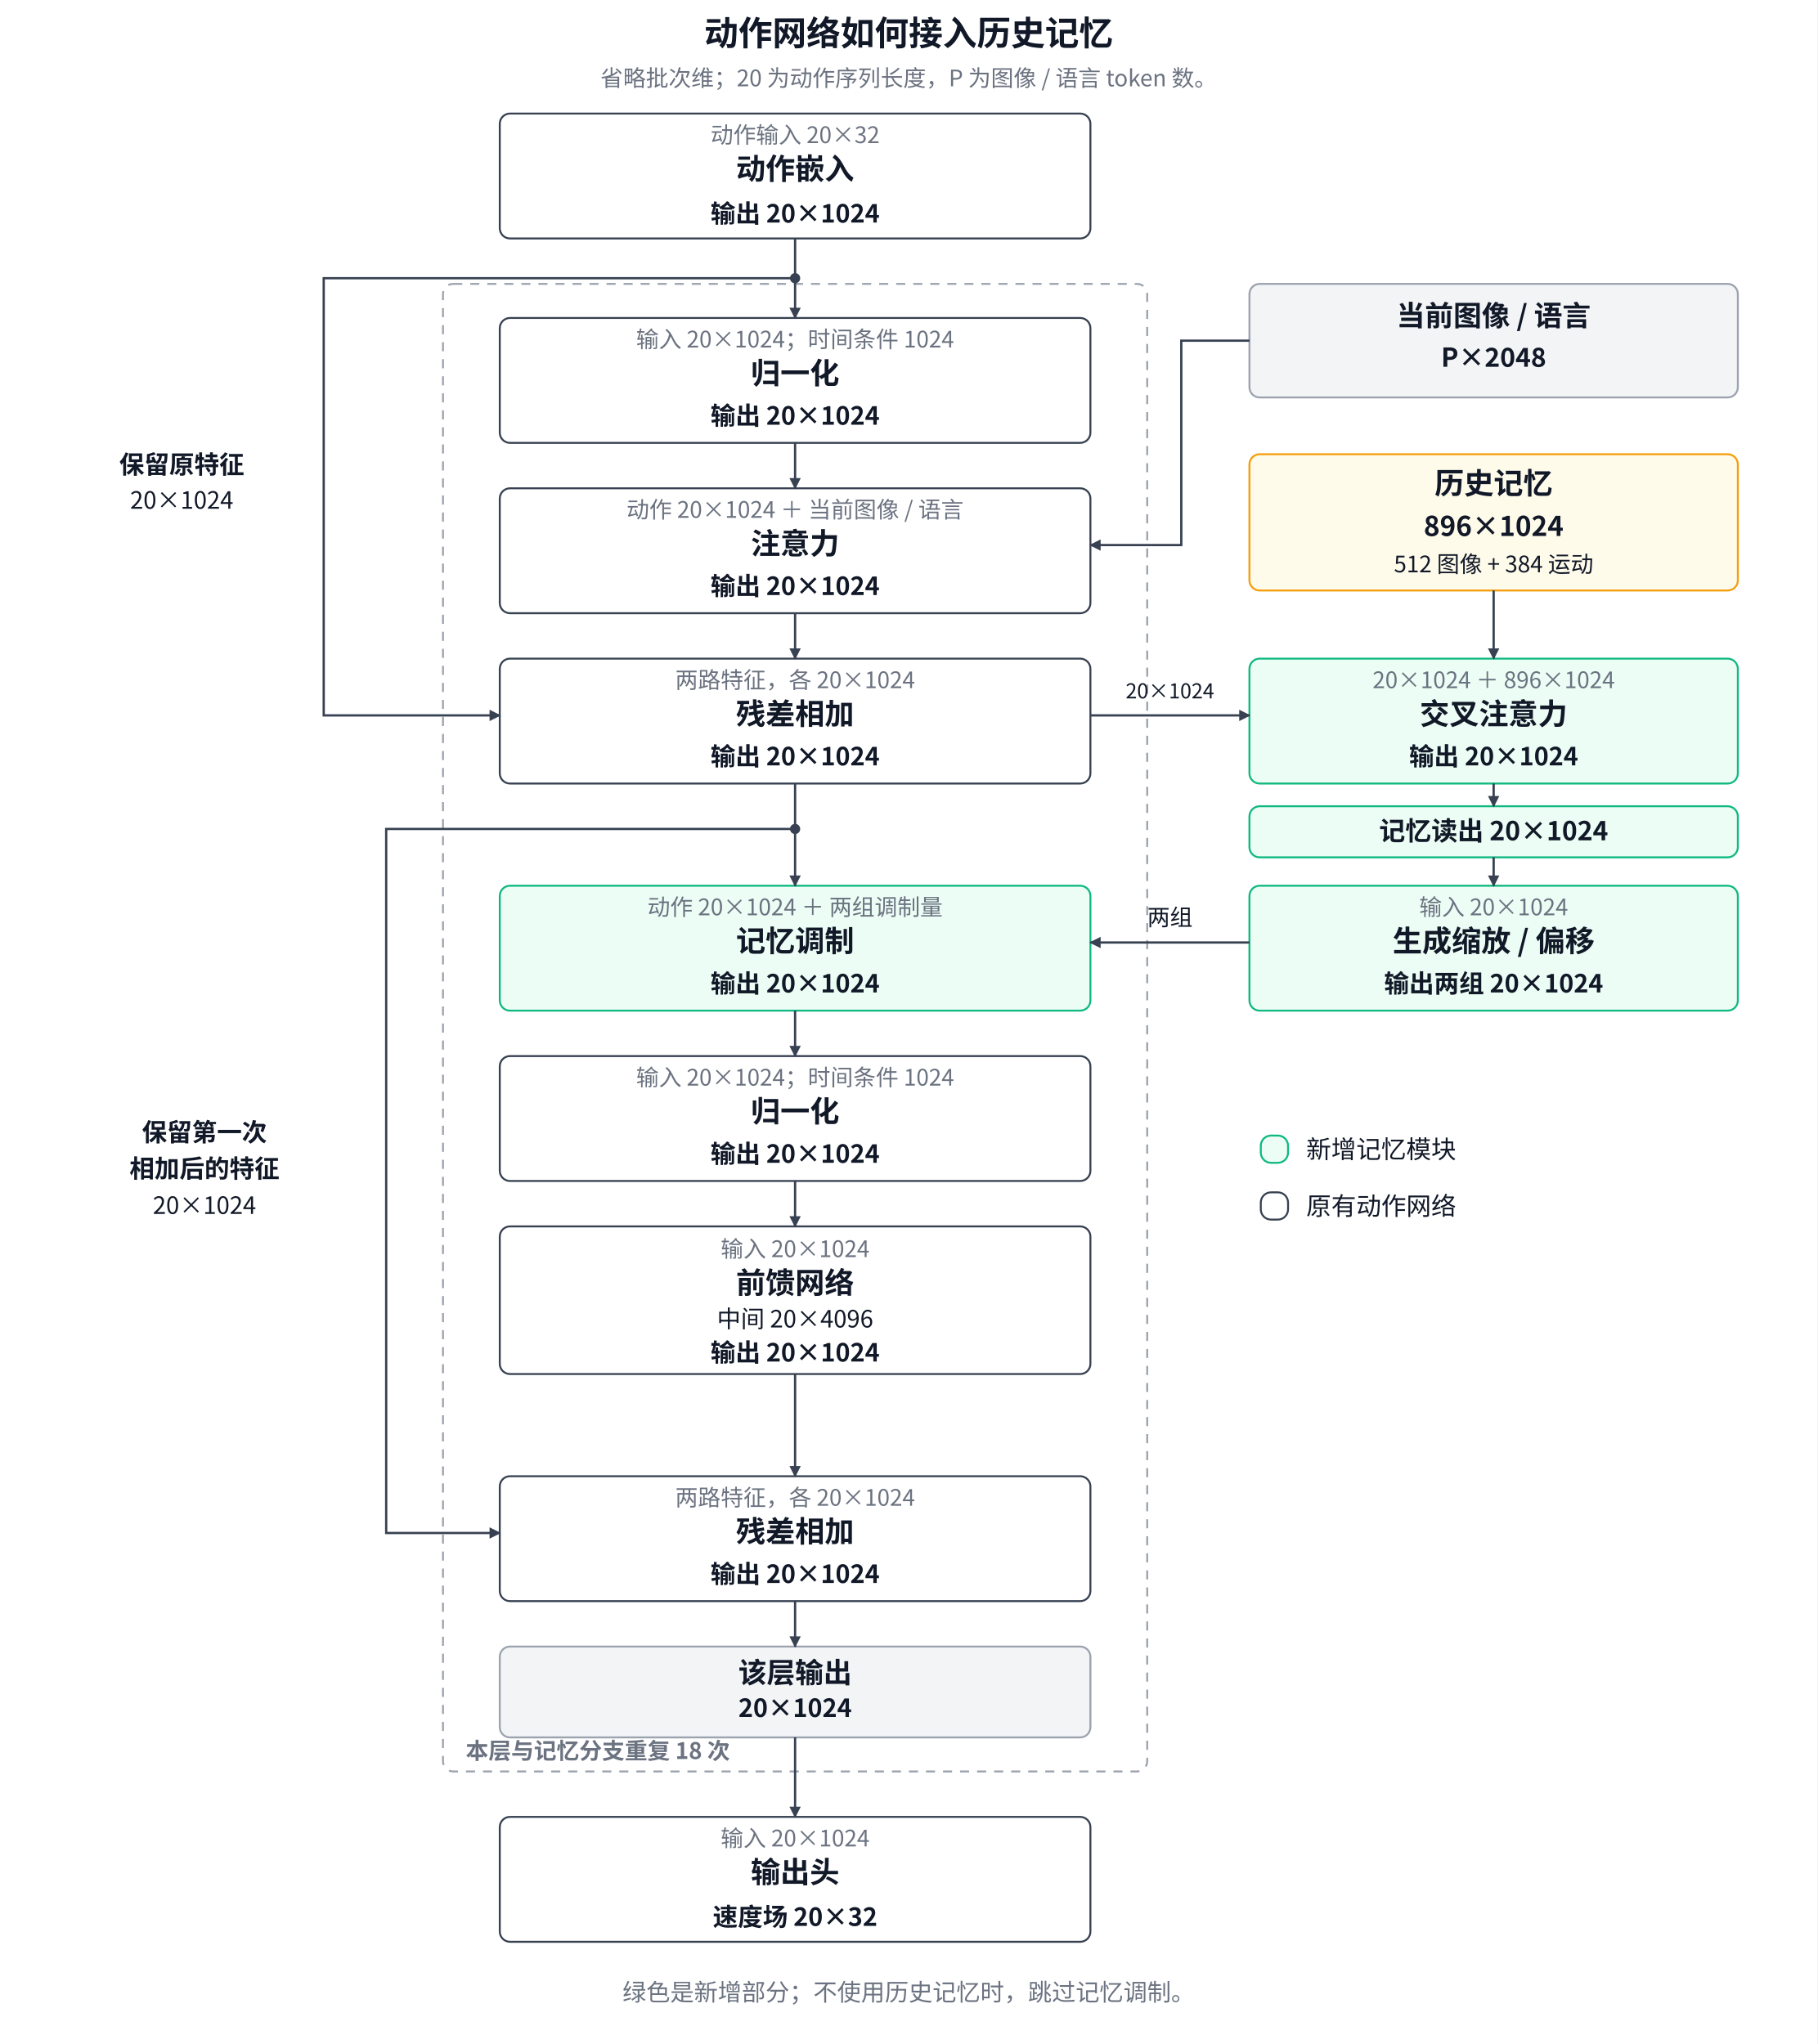
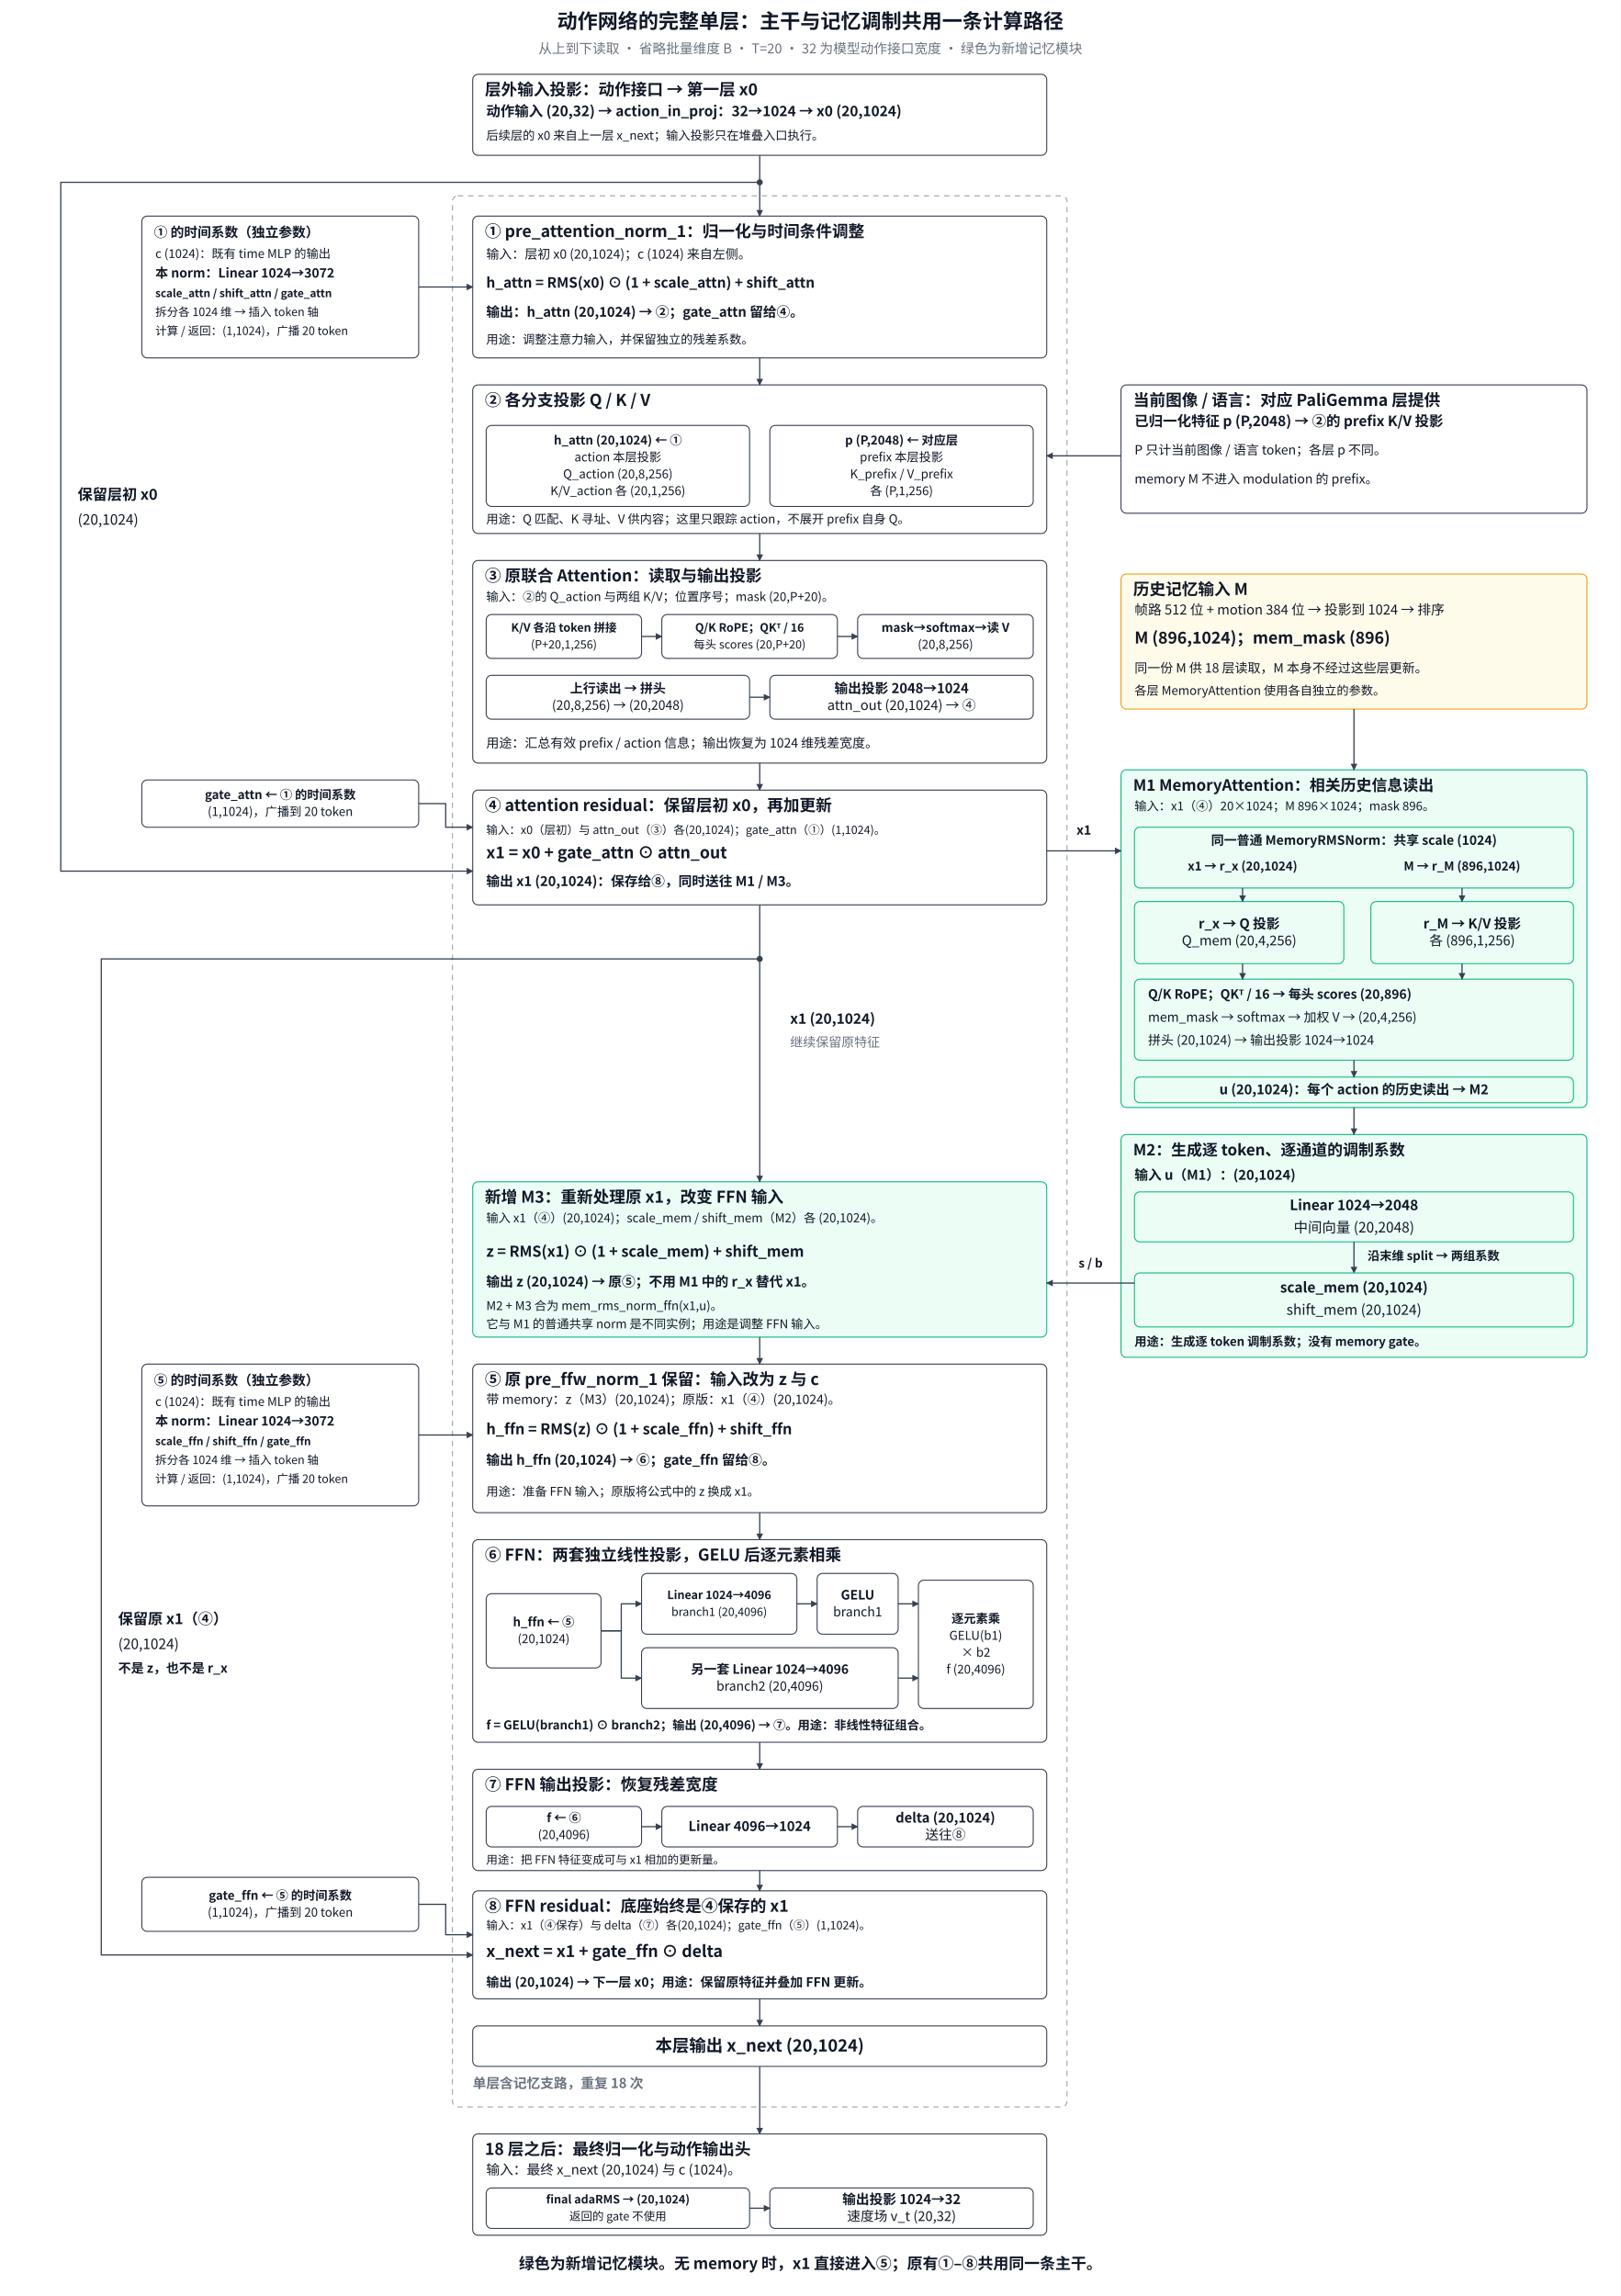
- <svg xmlns="http://www.w3.org/2000/svg" viewBox="0 0 1600 1800" width="1600" height="1800" role="img" aria-labelledby="title desc">
+ <svg xmlns="http://www.w3.org/2000/svg" viewBox="0 0 2400 3400" width="2400" height="3400" role="img" aria-labelledby="title desc">
  <defs>
    <marker id="arrow" markerUnits="userSpaceOnUse" markerWidth="10" markerHeight="10" refX="9" refY="5" orient="auto">
      <path d="M0,0 L10,5 L0,10 Z" fill="#374151" />
    </marker>
  </defs>
  <g font-family="'Noto Sans CJK SC','Source Han Sans SC','PingFang SC','Microsoft YaHei','Droid Sans Fallback',sans-serif">
-     <rect width="1600" height="1800" fill="#ffffff" />
-     <text x="800" y="40" font-size="30" font-weight="700" fill="#111827" text-anchor="middle">动作网络如何接入历史记忆</text>
-     <text x="800" y="76" font-size="20" font-weight="400" fill="#6B7280" text-anchor="middle">省略批次维；20 为动作序列长度，P 为图像 / 语言 token 数。</text>
+     <rect width="2400" height="3400" fill="#fff" />
+     <text x="1200" y="42" font-size="30" font-weight="700" fill="#111827" text-anchor="middle">动作网络的完整单层：主干与记忆调制共用一条计算路径</text>
+     <text x="1200" y="79" font-size="20" font-weight="400" fill="#6B7280" text-anchor="middle">从上到下读取 · 省略批量维度 B · T=20 · 32 为模型动作接口宽度 · 绿色为新增记忆模块</text>
    <g id="action-embedding">
-       <rect x="440" y="100" width="520" height="110" rx="9" fill="#fff" stroke="#374151" stroke-width="1.7" class="card" />
-       <text x="700.0" y="126" font-size="20" font-weight="400" fill="#6B7280" text-anchor="middle">动作输入 20×32</text>
-       <text x="700.0" y="158" font-size="26" font-weight="700" fill="#111827" text-anchor="middle">动作嵌入</text>
-       <text x="700.0" y="196" font-size="22" font-weight="700" fill="#111827" text-anchor="middle">输出 20×1024</text>
-     </g>
-     <g id="repeated-action-layer">
-       <rect x="390" y="250" width="620" height="1310" rx="9" fill="#fff" stroke="#9CA3AF" stroke-width="1.7" class="panel" stroke-dasharray="8,7" />
-       <g id="first-normalization">
-         <rect x="440" y="280" width="520" height="110" rx="9" fill="#fff" stroke="#374151" stroke-width="1.7" class="card" />
-         <text x="700.0" y="306" font-size="20" font-weight="400" fill="#6B7280" text-anchor="middle">输入 20×1024；时间条件 1024</text>
-         <text x="700.0" y="338" font-size="26" font-weight="700" fill="#111827" text-anchor="middle">归一化</text>
-         <text x="700.0" y="374" font-size="22" font-weight="700" fill="#111827" text-anchor="middle">输出 20×1024</text>
-       </g>
-       <g id="original-attention">
-         <rect x="440" y="430" width="520" height="110" rx="9" fill="#fff" stroke="#374151" stroke-width="1.7" class="card" />
-         <text x="700.0" y="456" font-size="20" font-weight="400" fill="#6B7280" text-anchor="middle">动作 20×1024 ＋ 当前图像 / 语言</text>
-         <text x="700.0" y="488" font-size="26" font-weight="700" fill="#111827" text-anchor="middle">注意力</text>
-         <text x="700.0" y="524" font-size="22" font-weight="700" fill="#111827" text-anchor="middle">输出 20×1024</text>
-       </g>
-       <g id="first-residual">
-         <rect x="440" y="580" width="520" height="110" rx="9" fill="#fff" stroke="#374151" stroke-width="1.7" class="card" />
-         <text x="700.0" y="606" font-size="20" font-weight="400" fill="#6B7280" text-anchor="middle">两路特征，各 20×1024</text>
-         <text x="700.0" y="638" font-size="26" font-weight="700" fill="#111827" text-anchor="middle">残差相加</text>
-         <text x="700.0" y="674" font-size="22" font-weight="700" fill="#111827" text-anchor="middle">输出 20×1024</text>
-       </g>
-       <g id="memory-modulation">
-         <rect x="440" y="780" width="520" height="110" rx="9" fill="#ECFDF5" stroke="#10B981" stroke-width="1.7" class="card" />
-         <text x="700.0" y="806" font-size="20" font-weight="400" fill="#6B7280" text-anchor="middle">动作 20×1024 ＋ 两组调制量</text>
-         <text x="700.0" y="838" font-size="26" font-weight="700" fill="#111827" text-anchor="middle">记忆调制</text>
-         <text x="700.0" y="874" font-size="22" font-weight="700" fill="#111827" text-anchor="middle">输出 20×1024</text>
-       </g>
-       <g id="second-normalization">
-         <rect x="440" y="930" width="520" height="110" rx="9" fill="#fff" stroke="#374151" stroke-width="1.7" class="card" />
-         <text x="700.0" y="956" font-size="20" font-weight="400" fill="#6B7280" text-anchor="middle">输入 20×1024；时间条件 1024</text>
-         <text x="700.0" y="988" font-size="26" font-weight="700" fill="#111827" text-anchor="middle">归一化</text>
-         <text x="700.0" y="1024" font-size="22" font-weight="700" fill="#111827" text-anchor="middle">输出 20×1024</text>
-       </g>
-       <g id="feedforward">
-         <rect x="440" y="1080" width="520" height="130" rx="9" fill="#fff" stroke="#374151" stroke-width="1.7" class="card" />
-         <text x="700" y="1107" font-size="20" font-weight="400" fill="#6B7280" text-anchor="middle">输入 20×1024</text>
-         <text x="700" y="1139" font-size="26" font-weight="700" fill="#111827" text-anchor="middle">前馈网络</text>
-         <text x="700" y="1169" font-size="21" font-weight="400" fill="#111827" text-anchor="middle">中间 20×4096</text>
-         <text x="700" y="1199" font-size="22" font-weight="700" fill="#111827" text-anchor="middle">输出 20×1024</text>
-       </g>
-       <g id="second-residual">
-         <rect x="440" y="1300" width="520" height="110" rx="9" fill="#fff" stroke="#374151" stroke-width="1.7" class="card" />
-         <text x="700.0" y="1326" font-size="20" font-weight="400" fill="#6B7280" text-anchor="middle">两路特征，各 20×1024</text>
-         <text x="700.0" y="1358" font-size="26" font-weight="700" fill="#111827" text-anchor="middle">残差相加</text>
-         <text x="700.0" y="1394" font-size="22" font-weight="700" fill="#111827" text-anchor="middle">输出 20×1024</text>
-       </g>
-       <g id="layer-output">
-         <rect x="440" y="1450" width="520" height="80" rx="9" fill="#F3F4F6" stroke="#9CA3AF" stroke-width="1.7" class="card" />
-         <text x="700" y="1482" font-size="25" font-weight="700" fill="#111827" text-anchor="middle">该层输出</text>
-         <text x="700" y="1512" font-size="22" font-weight="700" fill="#111827" text-anchor="middle">20×1024</text>
-       </g>
-       <path d="M700,390 V430" fill="none" stroke="#374151" stroke-width="2" marker-end="url(#arrow)" />
-       <path d="M700,540 V580" fill="none" stroke="#374151" stroke-width="2" marker-end="url(#arrow)" />
-       <path d="M700,690 V780" fill="none" stroke="#374151" stroke-width="2" marker-end="url(#arrow)" />
-       <path d="M700,890 V930" fill="none" stroke="#374151" stroke-width="2" marker-end="url(#arrow)" />
-       <path d="M700,1040 V1080" fill="none" stroke="#374151" stroke-width="2" marker-end="url(#arrow)" />
-       <path d="M700,1210 V1300" fill="none" stroke="#374151" stroke-width="2" marker-end="url(#arrow)" />
-       <path d="M700,1410 V1450" fill="none" stroke="#374151" stroke-width="2" marker-end="url(#arrow)" />
-       <text x="410" y="1549" font-size="20" font-weight="700" fill="#6B7280" text-anchor="start">本层与记忆分支重复 18 次</text>
-     </g>
-     <path d="M700,210 V280" fill="none" stroke="#374151" stroke-width="2" marker-end="url(#arrow)" />
-     <g id="residual-bypasses">
-       <path d="M700,245 H285 V630 H440" fill="none" stroke="#374151" stroke-width="2" marker-end="url(#arrow)" />
-       <text x="160" y="417" font-size="22" font-weight="700" fill="#111827" text-anchor="middle">保留原特征</text>
-       <text x="160" y="448" font-size="21" font-weight="400" fill="#111827" text-anchor="middle">20×1024</text>
-       <path d="M700,730 H340 V1350 H440" fill="none" stroke="#374151" stroke-width="2" marker-end="url(#arrow)" />
-       <text x="180" y="1005" font-size="22" font-weight="700" fill="#111827" text-anchor="middle">保留第一次</text>
-       <text x="180" y="1037" font-size="22" font-weight="700" fill="#111827" text-anchor="middle">相加后的特征</text>
-       <text x="180" y="1069" font-size="21" font-weight="400" fill="#111827" text-anchor="middle">20×1024</text>
-       <circle cx="700" cy="245" r="4.5" fill="#374151" />
-       <circle cx="700" cy="730" r="4.5" fill="#374151" />
-     </g>
-     <g id="current-image-language">
-       <rect x="1100" y="250" width="430" height="100" rx="9" fill="#F3F4F6" stroke="#9CA3AF" stroke-width="1.7" class="card" />
-       <text x="1315" y="287" font-size="25" font-weight="700" fill="#111827" text-anchor="middle">当前图像 / 语言</text>
-       <text x="1315" y="323" font-size="23" font-weight="700" fill="#111827" text-anchor="middle">P×2048</text>
-     </g>
-     <path d="M1100,300 H1040 V480 H960" fill="none" stroke="#374151" stroke-width="2" marker-end="url(#arrow)" />
-     <g id="history-memory">
-       <rect x="1100" y="400" width="430" height="120" rx="9" fill="#FFFBEB" stroke="#F59E0B" stroke-width="1.7" class="card" />
-       <text x="1315" y="435" font-size="26" font-weight="700" fill="#111827" text-anchor="middle">历史记忆</text>
-       <text x="1315" y="472" font-size="24" font-weight="700" fill="#111827" text-anchor="middle">896×1024</text>
-       <text x="1315" y="504" font-size="20" font-weight="400" fill="#111827" text-anchor="middle">512 图像 + 384 运动</text>
-     </g>
-     <g id="memory-cross-attention">
-       <rect x="1100" y="580" width="430" height="110" rx="9" fill="#ECFDF5" stroke="#10B981" stroke-width="1.7" class="card" />
-       <text x="1315.0" y="606" font-size="20" font-weight="400" fill="#6B7280" text-anchor="middle">20×1024 ＋ 896×1024</text>
-       <text x="1315.0" y="638" font-size="26" font-weight="700" fill="#111827" text-anchor="middle">交叉注意力</text>
-       <text x="1315.0" y="674" font-size="22" font-weight="700" fill="#111827" text-anchor="middle">输出 20×1024</text>
-     </g>
-     <path d="M1315,520 V580" fill="none" stroke="#374151" stroke-width="2" marker-end="url(#arrow)" />
-     <path d="M960,630 H1100" fill="none" stroke="#374151" stroke-width="2" marker-end="url(#arrow)" />
-     <text x="1030" y="615" font-size="18" font-weight="400" fill="#111827" text-anchor="middle">20×1024</text>
-     <g id="memory-readout">
-       <rect x="1100" y="710" width="430" height="45" rx="9" fill="#ECFDF5" stroke="#10B981" stroke-width="1.7" class="card" />
-       <text x="1315" y="740" font-size="23" font-weight="700" fill="#111827" text-anchor="middle">记忆读出 20×1024</text>
-     </g>
-     <path d="M1315,690 V710" fill="none" stroke="#374151" stroke-width="2" marker-end="url(#arrow)" />
-     <g id="memory-scale-shift">
-       <rect x="1100" y="780" width="430" height="110" rx="9" fill="#ECFDF5" stroke="#10B981" stroke-width="1.7" class="card" />
-       <text x="1315.0" y="806" font-size="20" font-weight="400" fill="#6B7280" text-anchor="middle">输入 20×1024</text>
-       <text x="1315.0" y="838" font-size="26" font-weight="700" fill="#111827" text-anchor="middle">生成缩放 / 偏移</text>
-       <text x="1315.0" y="874" font-size="22" font-weight="700" fill="#111827" text-anchor="middle">输出两组 20×1024</text>
-     </g>
-     <path d="M1315,755 V780" fill="none" stroke="#374151" stroke-width="2" marker-end="url(#arrow)" />
-     <path d="M1100,830 H960" fill="none" stroke="#374151" stroke-width="2" marker-end="url(#arrow)" />
-     <text x="1030" y="815" font-size="20" font-weight="400" fill="#111827" text-anchor="middle">两组</text>
-     <g id="legend">
-       <rect x="1110" y="1000" width="24" height="24" rx="9" fill="#ECFDF5" stroke="#10B981" stroke-width="1.7" class="swatch" />
-       <text x="1150" y="1020" font-size="22" font-weight="400" fill="#111827" text-anchor="start">新增记忆模块</text>
-       <rect x="1110" y="1050" width="24" height="24" rx="9" fill="#fff" stroke="#374151" stroke-width="1.7" class="swatch" />
-       <text x="1150" y="1070" font-size="22" font-weight="400" fill="#111827" text-anchor="start">原有动作网络</text>
-     </g>
-     <path d="M700,1530 V1600" fill="none" stroke="#374151" stroke-width="2" marker-end="url(#arrow)" />
-     <g id="output-head">
-       <rect x="440" y="1600" width="520" height="110" rx="9" fill="#fff" stroke="#374151" stroke-width="1.7" class="card" />
-       <text x="700.0" y="1626" font-size="20" font-weight="400" fill="#6B7280" text-anchor="middle">输入 20×1024</text>
-       <text x="700.0" y="1658" font-size="26" font-weight="700" fill="#111827" text-anchor="middle">输出头</text>
-       <text x="700.0" y="1696" font-size="22" font-weight="700" fill="#111827" text-anchor="middle">速度场 20×32</text>
-     </g>
-     <text x="800" y="1762" font-size="21" font-weight="400" fill="#6B7280" text-anchor="middle">绿色是新增部分；不使用历史记忆时，跳过记忆调制。</text>
+       <rect x="700" y="110" width="850" height="120" rx="8" fill="#fff" stroke="#374151" stroke-width="1.5" class="card" />
+       <text x="718" y="141" font-size="24" font-weight="700" fill="#111827" text-anchor="start">层外输入投影：动作接口 → 第一层 x0</text>
+       <text x="720" y="172" font-size="21" font-weight="700" fill="#111827" text-anchor="start">动作输入 (20,32) → action_in_proj：32→1024 → x0 (20,1024)</text>
+       <text x="720" y="207" font-size="18" font-weight="400" fill="#111827" text-anchor="start">后续层的 x0 来自上一层 x_next；输入投影只在堆叠入口执行。</text>
+     </g>
+     <g id="main-layer-outline">
+       <rect x="670" y="290" width="910" height="2830" rx="8" fill="#fff" stroke="#9CA3AF" stroke-width="1.5" class="panel" stroke-dasharray="8,7" />
+       <text x="700" y="3092" font-size="20" font-weight="700" fill="#6B7280" text-anchor="start">单层含记忆支路，重复 18 次</text>
+     </g>
+     <g id="time-coefficients-attn">
+       <rect x="210" y="320" width="410" height="210" rx="8" fill="#fff" stroke="#374151" stroke-width="1.5" class="card" />
+       <text x="228" y="351" font-size="20" font-weight="700" fill="#111827" text-anchor="start">① 的时间系数（独立参数）</text>
+       <text x="230" y="382" font-size="18" font-weight="400" fill="#111827" text-anchor="start">c (1024)：既有 time MLP 的输出</text>
+       <text x="230" y="411" font-size="19" font-weight="700" fill="#111827" text-anchor="start">本 norm：Linear 1024→3072</text>
+       <text x="230" y="440" font-size="16" font-weight="700" fill="#111827" text-anchor="start">scale_attn / shift_attn / gate_attn</text>
+       <text x="230" y="468" font-size="17" font-weight="400" fill="#111827" text-anchor="start">拆分各 1024 维 → 插入 token 轴</text>
+       <text x="230" y="496" font-size="17" font-weight="400" fill="#111827" text-anchor="start">计算 / 返回：(1,1024)，广播 20 token</text>
+     </g>
+     <g id="original-step-1">
+       <rect x="700" y="320" width="850" height="210" rx="8" fill="#fff" stroke="#374151" stroke-width="1.5" class="card" />
+       <text x="718" y="351" font-size="24" font-weight="700" fill="#111827" text-anchor="start">① pre_attention_norm_1：归一化与时间条件调整</text>
+       <text x="720" y="383" font-size="19" font-weight="400" fill="#111827" text-anchor="start">输入：层初 x0 (20,1024)；c (1024) 来自左侧。</text>
+       <text x="720" y="426" font-size="21" font-weight="700" fill="#111827" text-anchor="start">h_attn = RMS(x0) ⊙ (1 + scale_attn) + shift_attn</text>
+       <text x="720" y="469" font-size="20" font-weight="700" fill="#111827" text-anchor="start">输出：h_attn (20,1024) → ②；gate_attn 留给④。</text>
+       <text x="720" y="509" font-size="18" font-weight="400" fill="#111827" text-anchor="start">用途：调整注意力输入，并保留独立的残差系数。</text>
+     </g>
+     <path d="M620,425 H700" fill="none" stroke="#374151" stroke-width="1.8" marker-end="url(#arrow)" />
+     <path d="M1125,230 V320" fill="none" stroke="#374151" stroke-width="1.8" marker-end="url(#arrow)" />
+     <g id="original-step-2">
+       <rect x="700" y="570" width="850" height="220" rx="8" fill="#fff" stroke="#374151" stroke-width="1.5" class="card" />
+       <text x="718" y="601" font-size="24" font-weight="700" fill="#111827" text-anchor="start">② 各分支投影 Q / K / V</text>
+       <g id="action-qkv-projection">
+         <rect x="720" y="630" width="390" height="120" rx="8" fill="#fff" stroke="#374151" stroke-width="1.5" class="card" />
+         <text x="915.0" y="658.26" font-size="18" font-weight="700" fill="#111827" text-anchor="middle">h_attn (20,1024) ← ①</text>
+         <text x="915.0" y="683.26" font-size="18" font-weight="400" fill="#111827" text-anchor="middle">action 本层投影</text>
+         <text x="915.0" y="708.26" font-size="18" font-weight="400" fill="#111827" text-anchor="middle">Q_action (20,8,256)</text>
+         <text x="915.0" y="733.26" font-size="18" font-weight="400" fill="#111827" text-anchor="middle">K/V_action 各 (20,1,256)</text>
+       </g>
+       <g id="prefix-kv-projection">
+         <rect x="1140" y="630" width="390" height="120" rx="8" fill="#fff" stroke="#374151" stroke-width="1.5" class="card" />
+         <text x="1335.0" y="658.26" font-size="18" font-weight="700" fill="#111827" text-anchor="middle">p (P,2048) ← 对应层</text>
+         <text x="1335.0" y="683.26" font-size="18" font-weight="400" fill="#111827" text-anchor="middle">prefix 本层投影</text>
+         <text x="1335.0" y="708.26" font-size="18" font-weight="400" fill="#111827" text-anchor="middle">K_prefix / V_prefix</text>
+         <text x="1335.0" y="733.26" font-size="18" font-weight="400" fill="#111827" text-anchor="middle">各 (P,1,256)</text>
+       </g>
+       <text x="720" y="775" font-size="18" font-weight="400" fill="#111827" text-anchor="start">用途：Q 匹配、K 寻址、V 供内容；这里只跟踪 action，不展开 prefix 自身 Q。</text>
+     </g>
+     <g id="prefix-input">
+       <rect x="1660" y="570" width="690" height="190" rx="8" fill="#fff" stroke="#374151" stroke-width="1.5" class="card" />
+       <text x="1678" y="601" font-size="24" font-weight="700" fill="#111827" text-anchor="start">当前图像 / 语言：对应 PaliGemma 层提供</text>
+       <text x="1680" y="631" font-size="21" font-weight="700" fill="#111827" text-anchor="start">已归一化特征 p (P,2048) → ②的 prefix K/V 投影</text>
+       <text x="1680" y="673" font-size="19" font-weight="400" fill="#111827" text-anchor="start">P 只计当前图像 / 语言 token；各层 p 不同。</text>
+       <text x="1680" y="716" font-size="19" font-weight="400" fill="#111827" text-anchor="start">memory M 不进入 modulation 的 prefix。</text>
+     </g>
+     <path d="M1660,675 H1550" fill="none" stroke="#374151" stroke-width="1.8" marker-end="url(#arrow)" />
+     <path d="M1125,530 V570" fill="none" stroke="#374151" stroke-width="1.8" marker-end="url(#arrow)" />
+     <g id="original-step-3">
+       <rect x="700" y="830" width="850" height="300" rx="8" fill="#fff" stroke="#374151" stroke-width="1.5" class="card" />
+       <text x="718" y="861" font-size="24" font-weight="700" fill="#111827" text-anchor="start">③ 原联合 Attention：读取与输出投影</text>
+       <text x="720" y="890" font-size="18" font-weight="400" fill="#111827" text-anchor="start">输入：②的 Q_action 与两组 K/V；位置序号；mask (20,P+20)。</text>
+       <g id="attention-concat-kv">
+         <rect x="720" y="910" width="230" height="65" rx="8" fill="#fff" stroke="#374151" stroke-width="1.5" class="card" />
+         <text x="835.0" y="935.44" font-size="17" font-weight="700" fill="#111827" text-anchor="middle">K/V 各沿 token 拼接</text>
+         <text x="835.0" y="960.44" font-size="17" font-weight="400" fill="#111827" text-anchor="middle">(P+20,1,256)</text>
+       </g>
+       <g id="attention-scores">
+         <rect x="980" y="910" width="260" height="65" rx="8" fill="#fff" stroke="#374151" stroke-width="1.5" class="card" />
+         <text x="1110.0" y="935.44" font-size="17" font-weight="700" fill="#111827" text-anchor="middle">Q/K RoPE；QKᵀ / 16</text>
+         <text x="1110.0" y="960.44" font-size="17" font-weight="400" fill="#111827" text-anchor="middle">每头 scores (20,P+20)</text>
+       </g>
+       <g id="attention-read-values">
+         <rect x="1270" y="910" width="260" height="65" rx="8" fill="#fff" stroke="#374151" stroke-width="1.5" class="card" />
+         <text x="1400.0" y="935.76" font-size="18" font-weight="700" fill="#111827" text-anchor="middle">mask→softmax→读 V</text>
+         <text x="1400.0" y="960.76" font-size="18" font-weight="400" fill="#111827" text-anchor="middle">(20,8,256)</text>
+       </g>
+       <path d="M950,942.5 H980" fill="none" stroke="#374151" stroke-width="1.8" marker-end="url(#arrow)" />
+       <path d="M1240,942.5 H1270" fill="none" stroke="#374151" stroke-width="1.8" marker-end="url(#arrow)" />
+       <g id="attention-merge-heads">
+         <rect x="720" y="1000" width="390" height="65" rx="8" fill="#fff" stroke="#374151" stroke-width="1.5" class="card" />
+         <text x="915.0" y="1026.08" font-size="19" font-weight="700" fill="#111827" text-anchor="middle">上行读出 → 拼头</text>
+         <text x="915.0" y="1051.08" font-size="19" font-weight="400" fill="#111827" text-anchor="middle">(20,8,256) → (20,2048)</text>
+       </g>
+       <g id="attention-output-projection">
+         <rect x="1140" y="1000" width="390" height="65" rx="8" fill="#fff" stroke="#374151" stroke-width="1.5" class="card" />
+         <text x="1335.0" y="1026.4" font-size="20" font-weight="700" fill="#111827" text-anchor="middle">输出投影 2048→1024</text>
+         <text x="1335.0" y="1051.4" font-size="20" font-weight="400" fill="#111827" text-anchor="middle">attn_out (20,1024) → ④</text>
+       </g>
+       <path d="M1110,1032.5 H1140" fill="none" stroke="#374151" stroke-width="1.8" marker-end="url(#arrow)" />
+       <text x="720" y="1107" font-size="19" font-weight="400" fill="#111827" text-anchor="start">用途：汇总有效 prefix / action 信息；输出恢复为 1024 维残差宽度。</text>
+     </g>
+     <path d="M1125,790 V830" fill="none" stroke="#374151" stroke-width="1.8" marker-end="url(#arrow)" />
+     <g id="gate-attn-source">
+       <rect x="210" y="1155" width="410" height="70" rx="8" fill="#fff" stroke="#374151" stroke-width="1.5" class="card" />
+       <text x="415.0" y="1183.26" font-size="18" font-weight="700" fill="#111827" text-anchor="middle">gate_attn ← ① 的时间系数</text>
+       <text x="415.0" y="1208.26" font-size="18" font-weight="400" fill="#111827" text-anchor="middle">(1,1024)，广播到 20 token</text>
+     </g>
+     <g id="original-step-4">
+       <rect x="700" y="1170" width="850" height="170" rx="8" fill="#fff" stroke="#374151" stroke-width="1.5" class="card" />
+       <text x="718" y="1201" font-size="24" font-weight="700" fill="#111827" text-anchor="start">④ attention residual：保留层初 x0，再加更新</text>
+       <text x="720" y="1235" font-size="17" font-weight="400" fill="#111827" text-anchor="start">输入：x0（层初）与 attn_out（③）各(20,1024)；gate_attn（①）(1,1024)。</text>
+       <text x="720" y="1271" font-size="24" font-weight="700" fill="#111827" text-anchor="start">x1 = x0 + gate_attn ⊙ attn_out</text>
+       <text x="720" y="1312" font-size="20" font-weight="700" fill="#111827" text-anchor="start">输出 x1 (20,1024)：保存给⑧，同时送往 M1 / M3。</text>
+     </g>
+     <path d="M620,1190 H660 V1225 H700" fill="none" stroke="#374151" stroke-width="1.8" marker-end="url(#arrow)" />
+     <path d="M1125,1130 V1170" fill="none" stroke="#374151" stroke-width="1.8" marker-end="url(#arrow)" />
+     <g id="projected-memory-input">
+       <rect x="1660" y="850" width="690" height="200" rx="8" fill="#FFFBEB" stroke="#F59E0B" stroke-width="1.5" class="card" />
+       <text x="1678" y="881" font-size="24" font-weight="700" fill="#111827" text-anchor="start">历史记忆输入 M</text>
+       <text x="1680" y="910" font-size="20" font-weight="400" fill="#111827" text-anchor="start">帧路 512 位 + motion 384 位 → 投影到 1024 → 排序</text>
+       <text x="1680" y="953" font-size="24" font-weight="700" fill="#111827" text-anchor="start">M (896,1024)；mem_mask (896)</text>
+       <text x="1680" y="996" font-size="19" font-weight="400" fill="#111827" text-anchor="start">同一份 M 供 18 层读取，M 本身不经过这些层更新。</text>
+       <text x="1680" y="1029" font-size="18" font-weight="400" fill="#111827" text-anchor="start">各层 MemoryAttention 使用各自独立的参数。</text>
+     </g>
+     <g id="memory-step-m1">
+       <rect x="1660" y="1140" width="690" height="500" rx="8" fill="#ECFDF5" stroke="#10B981" stroke-width="1.5" class="card" />
+       <text x="1678" y="1171" font-size="23" font-weight="700" fill="#111827" text-anchor="start">M1 MemoryAttention：相关历史信息读出</text>
+       <text x="1680" y="1200" font-size="18" font-weight="400" fill="#111827" text-anchor="start">输入：x1（④）20×1024；M 896×1024；mask 896。</text>
+       <g id="memory-shared-normalization">
+         <rect x="1680" y="1225" width="650" height="90" rx="8" fill="#ECFDF5" stroke="#10B981" stroke-width="1.5" class="card" />
+         <text x="2005" y="1251" font-size="19" font-weight="700" fill="#111827" text-anchor="middle">同一普通 MemoryRMSNorm：共享 scale (1024)</text>
+         <text x="1840" y="1289" font-size="18" font-weight="700" fill="#111827" text-anchor="middle">x1 → r_x (20,1024)</text>
+         <text x="2165" y="1289" font-size="18" font-weight="700" fill="#111827" text-anchor="middle">M → r_M (896,1024)</text>
+       </g>
+       <g id="memory-query-projection">
+         <rect x="1680" y="1335" width="310" height="92" rx="8" fill="#ECFDF5" stroke="#10B981" stroke-width="1.5" class="card" />
+         <text x="1835.0" y="1374.9" font-size="20" font-weight="700" fill="#111827" text-anchor="middle">r_x → Q 投影</text>
+         <text x="1835.0" y="1399.9" font-size="20" font-weight="400" fill="#111827" text-anchor="middle">Q_mem (20,4,256)</text>
+       </g>
+       <g id="memory-kv-projection">
+         <rect x="2030" y="1335" width="300" height="92" rx="8" fill="#ECFDF5" stroke="#10B981" stroke-width="1.5" class="card" />
+         <text x="2180.0" y="1374.9" font-size="20" font-weight="700" fill="#111827" text-anchor="middle">r_M → K/V 投影</text>
+         <text x="2180.0" y="1399.9" font-size="20" font-weight="400" fill="#111827" text-anchor="middle">各 (896,1,256)</text>
+       </g>
+       <path d="M1840,1315 V1335" fill="none" stroke="#374151" stroke-width="1.8" marker-end="url(#arrow)" />
+       <path d="M2165,1315 V1335" fill="none" stroke="#374151" stroke-width="1.8" marker-end="url(#arrow)" />
+       <g id="memory-attention-read">
+         <rect x="1680" y="1450" width="650" height="120" rx="8" fill="#ECFDF5" stroke="#10B981" stroke-width="1.5" class="card" />
+         <text x="1700" y="1479" font-size="19" font-weight="700" fill="#111827" text-anchor="start">Q/K RoPE；QKᵀ / 16 → 每头 scores (20,896)</text>
+         <text x="1700" y="1513" font-size="19" font-weight="400" fill="#111827" text-anchor="start">mem_mask → softmax → 加权 V → (20,4,256)</text>
+         <text x="1700" y="1547" font-size="19" font-weight="400" fill="#111827" text-anchor="start">拼头 (20,1024) → 输出投影 1024→1024</text>
+       </g>
+       <path d="M1840,1427 V1450" fill="none" stroke="#374151" stroke-width="1.8" marker-end="url(#arrow)" />
+       <path d="M2165,1427 V1450" fill="none" stroke="#374151" stroke-width="1.8" marker-end="url(#arrow)" />
+       <g id="memory-readout-u">
+         <rect x="1680" y="1595" width="650" height="38" rx="8" fill="#ECFDF5" stroke="#10B981" stroke-width="1.5" class="card" />
+         <text x="2005.0" y="1620.4" font-size="20" font-weight="700" fill="#111827" text-anchor="middle">u (20,1024)：每个 action 的历史读出 → M2</text>
+       </g>
+       <path d="M2005,1570 V1595" fill="none" stroke="#374151" stroke-width="1.8" marker-end="url(#arrow)" />
+     </g>
+     <path d="M2005,1050 V1140" fill="none" stroke="#374151" stroke-width="1.8" marker-end="url(#arrow)" />
+     <path d="M1550,1260 H1660" fill="none" stroke="#374151" stroke-width="1.8" marker-end="url(#arrow)" />
+     <text x="1605" y="1236" font-size="19" font-weight="700" fill="#111827" text-anchor="middle">x1</text>
+     <g id="memory-step-m2">
+       <rect x="1660" y="1680" width="690" height="330" rx="8" fill="#ECFDF5" stroke="#10B981" stroke-width="1.5" class="card" />
+       <text x="1678" y="1711" font-size="23" font-weight="700" fill="#111827" text-anchor="start">M2：生成逐 token、逐通道的调制系数</text>
+       <text x="1680" y="1747" font-size="20" font-weight="700" fill="#111827" text-anchor="start">输入 u（M1）：(20,1024)</text>
+       <g id="memory-coefficient-linear">
+         <rect x="1680" y="1765" width="650" height="74" rx="8" fill="#ECFDF5" stroke="#10B981" stroke-width="1.5" class="card" />
+         <text x="2005.0" y="1792" font-size="21" font-weight="700" fill="#111827" text-anchor="middle">Linear 1024→2048</text>
+         <text x="2005.0" y="1825" font-size="21" font-weight="400" fill="#111827" text-anchor="middle">中间向量 (20,2048)</text>
+       </g>
+       <text x="2025" y="1866" font-size="18" font-weight="700" fill="#111827" text-anchor="start">沿末维 split → 两组系数</text>
+       <path d="M2005,1839 V1885" fill="none" stroke="#374151" stroke-width="1.8" marker-end="url(#arrow)" />
+       <g id="memory-scale-shift-output">
+         <rect x="1680" y="1885" width="650" height="80" rx="8" fill="#ECFDF5" stroke="#10B981" stroke-width="1.5" class="card" />
+         <text x="2005.0" y="1914" font-size="21" font-weight="700" fill="#111827" text-anchor="middle">scale_mem (20,1024)</text>
+         <text x="2005.0" y="1947" font-size="21" font-weight="400" fill="#111827" text-anchor="middle">shift_mem (20,1024)</text>
+       </g>
+       <text x="1680" y="1993" font-size="18" font-weight="700" fill="#111827" text-anchor="start">用途：生成逐 token 调制系数；没有 memory gate。</text>
+     </g>
+     <path d="M2005,1640 V1680" fill="none" stroke="#374151" stroke-width="1.8" marker-end="url(#arrow)" />
+     <g id="memory-step-m3">
+       <rect x="700" y="1750" width="850" height="230" rx="8" fill="#ECFDF5" stroke="#10B981" stroke-width="1.5" class="card" />
+       <text x="718" y="1781" font-size="24" font-weight="700" fill="#111827" text-anchor="start">新增 M3：重新处理原 x1，改变 FFN 输入</text>
+       <text x="720" y="1810" font-size="18" font-weight="400" fill="#111827" text-anchor="start">输入 x1（④）(20,1024)；scale_mem / shift_mem（M2）各 (20,1024)。</text>
+       <text x="720" y="1861" font-size="22" font-weight="700" fill="#111827" text-anchor="start">z = RMS(x1) ⊙ (1 + scale_mem) + shift_mem</text>
+       <text x="720" y="1905" font-size="20" font-weight="700" fill="#111827" text-anchor="start">输出 z (20,1024) → 原⑤；不用 M1 中的 r_x 替代 x1。</text>
+       <text x="720" y="1940" font-size="18" font-weight="400" fill="#111827" text-anchor="start">M2 + M3 合为 mem_rms_norm_ffn(x1,u)。</text>
+       <text x="720" y="1967" font-size="18" font-weight="400" fill="#111827" text-anchor="start">它与 M1 的普通共享 norm 是不同实例；用途是调整 FFN 输入。</text>
+     </g>
+     <path d="M1680,1900 H1550" fill="none" stroke="#374151" stroke-width="1.8" marker-end="url(#arrow)" />
+     <text x="1615" y="1877" font-size="18" font-weight="700" fill="#111827" text-anchor="middle">s / b</text>
+     <path d="M1125,1340 V1750" fill="none" stroke="#374151" stroke-width="1.8" marker-end="url(#arrow)" />
+     <text x="1170" y="1516" font-size="21" font-weight="700" fill="#111827" text-anchor="start">x1 (20,1024)</text>
+     <text x="1170" y="1550" font-size="19" font-weight="400" fill="#6B7280" text-anchor="start">继续保留原特征</text>
+     <g id="time-coefficients-ffn">
+       <rect x="210" y="2020" width="410" height="210" rx="8" fill="#fff" stroke="#374151" stroke-width="1.5" class="card" />
+       <text x="228" y="2051" font-size="20" font-weight="700" fill="#111827" text-anchor="start">⑤ 的时间系数（独立参数）</text>
+       <text x="230" y="2082" font-size="18" font-weight="400" fill="#111827" text-anchor="start">c (1024)：既有 time MLP 的输出</text>
+       <text x="230" y="2111" font-size="19" font-weight="700" fill="#111827" text-anchor="start">本 norm：Linear 1024→3072</text>
+       <text x="230" y="2140" font-size="16" font-weight="700" fill="#111827" text-anchor="start">scale_ffn / shift_ffn / gate_ffn</text>
+       <text x="230" y="2168" font-size="17" font-weight="400" fill="#111827" text-anchor="start">拆分各 1024 维 → 插入 token 轴</text>
+       <text x="230" y="2196" font-size="17" font-weight="400" fill="#111827" text-anchor="start">计算 / 返回：(1,1024)，广播 20 token</text>
+     </g>
+     <g id="original-step-5">
+       <rect x="700" y="2020" width="850" height="220" rx="8" fill="#fff" stroke="#374151" stroke-width="1.5" class="card" />
+       <text x="718" y="2051" font-size="24" font-weight="700" fill="#111827" text-anchor="start">⑤ 原 pre_ffw_norm_1 保留：输入改为 z 与 c</text>
+       <text x="720" y="2079" font-size="19" font-weight="400" fill="#111827" text-anchor="start">带 memory：z（M3）(20,1024)；原版：x1（④）(20,1024)。</text>
+       <text x="720" y="2124" font-size="22" font-weight="700" fill="#111827" text-anchor="start">h_ffn = RMS(z) ⊙ (1 + scale_ffn) + shift_ffn</text>
+       <text x="720" y="2169" font-size="20" font-weight="700" fill="#111827" text-anchor="start">输出 h_ffn (20,1024) → ⑥；gate_ffn 留给⑧。</text>
+       <text x="720" y="2215" font-size="18" font-weight="400" fill="#111827" text-anchor="start">用途：准备 FFN 输入；原版将公式中的 z 换成 x1。</text>
+     </g>
+     <path d="M620,2125 H700" fill="none" stroke="#374151" stroke-width="1.8" marker-end="url(#arrow)" />
+     <path d="M1125,1980 V2020" fill="none" stroke="#374151" stroke-width="1.8" marker-end="url(#arrow)" />
+     <g id="original-step-6">
+       <rect x="700" y="2280" width="850" height="300" rx="8" fill="#fff" stroke="#374151" stroke-width="1.5" class="card" />
+       <text x="718" y="2311" font-size="24" font-weight="700" fill="#111827" text-anchor="start">⑥ FFN：两套独立线性投影，GELU 后逐元素相乘</text>
+       <g id="ffn-input">
+         <rect x="720" y="2360" width="170" height="110" rx="8" fill="#fff" stroke="#374151" stroke-width="1.5" class="card" />
+         <text x="805.0" y="2408.26" font-size="18" font-weight="700" fill="#111827" text-anchor="middle">h_ffn ← ⑤</text>
+         <text x="805.0" y="2433.26" font-size="18" font-weight="400" fill="#111827" text-anchor="middle">(20,1024)</text>
+       </g>
+       <g id="ffn-branch-one">
+         <rect x="950" y="2330" width="230" height="90" rx="8" fill="#fff" stroke="#374151" stroke-width="1.5" class="card" />
+         <text x="1065.0" y="2367.94" font-size="17" font-weight="700" fill="#111827" text-anchor="middle">Linear 1024→4096</text>
+         <text x="1065.0" y="2392.94" font-size="17" font-weight="400" fill="#111827" text-anchor="middle">branch1 (20,4096)</text>
+       </g>
+       <g id="ffn-gelu">
+         <rect x="1210" y="2330" width="120" height="90" rx="8" fill="#fff" stroke="#374151" stroke-width="1.5" class="card" />
+         <text x="1270.0" y="2368.58" font-size="19" font-weight="700" fill="#111827" text-anchor="middle">GELU</text>
+         <text x="1270.0" y="2393.58" font-size="19" font-weight="400" fill="#111827" text-anchor="middle">branch1</text>
+       </g>
+       <g id="ffn-branch-two">
+         <rect x="950" y="2440" width="380" height="90" rx="8" fill="#fff" stroke="#374151" stroke-width="1.5" class="card" />
+         <text x="1140.0" y="2478.58" font-size="19" font-weight="700" fill="#111827" text-anchor="middle">另一套 Linear 1024→4096</text>
+         <text x="1140.0" y="2503.58" font-size="19" font-weight="400" fill="#111827" text-anchor="middle">branch2 (20,4096)</text>
+       </g>
+       <g id="ffn-product">
+         <rect x="1360" y="2340" width="170" height="190" rx="8" fill="#fff" stroke="#374151" stroke-width="1.5" class="card" />
+         <text x="1445.0" y="2403.26" font-size="18" font-weight="700" fill="#111827" text-anchor="middle">逐元素乘</text>
+         <text x="1445.0" y="2428.26" font-size="18" font-weight="400" fill="#111827" text-anchor="middle">GELU(b1)</text>
+         <text x="1445.0" y="2453.26" font-size="18" font-weight="400" fill="#111827" text-anchor="middle">× b2</text>
+         <text x="1445.0" y="2478.26" font-size="18" font-weight="400" fill="#111827" text-anchor="middle">f (20,4096)</text>
+       </g>
+       <path d="M890,2415 H920 V2375 H950" fill="none" stroke="#374151" stroke-width="1.8" marker-end="url(#arrow)" />
+       <path d="M890,2415 H920 V2485 H950" fill="none" stroke="#374151" stroke-width="1.8" marker-end="url(#arrow)" />
+       <path d="M1180,2375 H1210" fill="none" stroke="#374151" stroke-width="1.8" marker-end="url(#arrow)" />
+       <path d="M1330,2375 H1360" fill="none" stroke="#374151" stroke-width="1.8" marker-end="url(#arrow)" />
+       <path d="M1330,2485 H1360" fill="none" stroke="#374151" stroke-width="1.8" marker-end="url(#arrow)" />
+       <text x="720" y="2561" font-size="18" font-weight="700" fill="#111827" text-anchor="start">f = GELU(branch1) ⊙ branch2；输出 (20,4096) → ⑦。用途：非线性特征组合。</text>
+     </g>
+     <path d="M1125,2240 V2280" fill="none" stroke="#374151" stroke-width="1.8" marker-end="url(#arrow)" />
+     <g id="original-step-7">
+       <rect x="700" y="2620" width="850" height="150" rx="8" fill="#fff" stroke="#374151" stroke-width="1.5" class="card" />
+       <text x="718" y="2651" font-size="24" font-weight="700" fill="#111827" text-anchor="start">⑦ FFN 输出投影：恢复残差宽度</text>
+       <g id="ffn-down-input">
+         <rect x="720" y="2675" width="230" height="60" rx="8" fill="#fff" stroke="#374151" stroke-width="1.5" class="card" />
+         <text x="835.0" y="2698.26" font-size="18" font-weight="700" fill="#111827" text-anchor="middle">f ← ⑥</text>
+         <text x="835.0" y="2723.26" font-size="18" font-weight="400" fill="#111827" text-anchor="middle">(20,4096)</text>
+       </g>
+       <g id="ffn-down-projection">
+         <rect x="980" y="2675" width="260" height="60" rx="8" fill="#fff" stroke="#374151" stroke-width="1.5" class="card" />
+         <text x="1110.0" y="2711.4" font-size="20" font-weight="700" fill="#111827" text-anchor="middle">Linear 4096→1024</text>
+       </g>
+       <g id="ffn-delta">
+         <rect x="1270" y="2675" width="260" height="60" rx="8" fill="#fff" stroke="#374151" stroke-width="1.5" class="card" />
+         <text x="1400.0" y="2698.9" font-size="20" font-weight="700" fill="#111827" text-anchor="middle">delta (20,1024)</text>
+         <text x="1400.0" y="2723.9" font-size="20" font-weight="400" fill="#111827" text-anchor="middle">送往⑧</text>
+       </g>
+       <path d="M950,2705 H980" fill="none" stroke="#374151" stroke-width="1.8" marker-end="url(#arrow)" />
+       <path d="M1240,2705 H1270" fill="none" stroke="#374151" stroke-width="1.8" marker-end="url(#arrow)" />
+       <text x="720" y="2760" font-size="17" font-weight="400" fill="#111827" text-anchor="start">用途：把 FFN 特征变成可与 x1 相加的更新量。</text>
+     </g>
+     <path d="M1125,2580 V2620" fill="none" stroke="#374151" stroke-width="1.8" marker-end="url(#arrow)" />
+     <g id="gate-ffn-source">
+       <rect x="210" y="2780" width="410" height="80" rx="8" fill="#fff" stroke="#374151" stroke-width="1.5" class="card" />
+       <text x="415.0" y="2813.26" font-size="18" font-weight="700" fill="#111827" text-anchor="middle">gate_ffn ← ⑤ 的时间系数</text>
+       <text x="415.0" y="2838.26" font-size="18" font-weight="400" fill="#111827" text-anchor="middle">(1,1024)，广播到 20 token</text>
+     </g>
+     <g id="original-step-8">
+       <rect x="700" y="2800" width="850" height="160" rx="8" fill="#fff" stroke="#374151" stroke-width="1.5" class="card" />
+       <text x="718" y="2831" font-size="24" font-weight="700" fill="#111827" text-anchor="start">⑧ FFN residual：底座始终是④保存的 x1</text>
+       <text x="720" y="2857" font-size="17" font-weight="400" fill="#111827" text-anchor="start">输入：x1（④保存）与 delta（⑦）各(20,1024)；gate_ffn（⑤）(1,1024)。</text>
+       <text x="720" y="2898" font-size="24" font-weight="700" fill="#111827" text-anchor="start">x_next = x1 + gate_ffn ⊙ delta</text>
+       <text x="720" y="2942" font-size="19" font-weight="700" fill="#111827" text-anchor="start">输出 (20,1024) → 下一层 x0；用途：保留原特征并叠加 FFN 更新。</text>
+     </g>
+     <path d="M620,2820 H660 V2865 H700" fill="none" stroke="#374151" stroke-width="1.8" marker-end="url(#arrow)" />
+     <path d="M1125,2770 V2800" fill="none" stroke="#374151" stroke-width="1.8" marker-end="url(#arrow)" />
+     <g id="layer-output">
+       <rect x="700" y="3000" width="850" height="60" rx="8" fill="#fff" stroke="#374151" stroke-width="1.5" class="card" />
+       <text x="1125.0" y="3038.0" font-size="25" font-weight="700" fill="#111827" text-anchor="middle">本层输出 x_next (20,1024)</text>
+     </g>
+     <path d="M1125,2960 V3000" fill="none" stroke="#374151" stroke-width="1.8" marker-end="url(#arrow)" />
+     <g id="preserved-residual-bases">
+       <path d="M1125,270 H90 V1290 H700" fill="none" stroke="#374151" stroke-width="1.8" marker-end="url(#arrow)" />
+       <text x="115" y="740" font-size="22" font-weight="700" fill="#111827" text-anchor="start">保留层初 x0</text>
+       <text x="115" y="777" font-size="21" font-weight="400" fill="#111827" text-anchor="start">(20,1024)</text>
+       <path d="M1125,1420 H150 V2895 H700" fill="none" stroke="#374151" stroke-width="1.8" marker-end="url(#arrow)" />
+       <text x="175" y="2405" font-size="22" font-weight="700" fill="#111827" text-anchor="start">保留原 x1（④）</text>
+       <text x="175" y="2442" font-size="21" font-weight="400" fill="#111827" text-anchor="start">(20,1024)</text>
+       <text x="175" y="2477" font-size="19" font-weight="700" fill="#111827" text-anchor="start">不是 z，也不是 r_x</text>
+       <circle cx="1125" cy="270" r="4.5" fill="#374151" />
+       <circle cx="1125" cy="1420" r="4.5" fill="#374151" />
+     </g>
+     <g id="after-eighteen-layer-head">
+       <rect x="700" y="3160" width="850" height="150" rx="8" fill="#fff" stroke="#374151" stroke-width="1.5" class="card" />
+       <text x="718" y="3191" font-size="24" font-weight="700" fill="#111827" text-anchor="start">18 层之后：最终归一化与动作输出头</text>
+       <text x="720" y="3220" font-size="20" font-weight="400" fill="#111827" text-anchor="start">输入：最终 x_next (20,1024) 与 c (1024)。</text>
+       <g id="final-normalization">
+         <rect x="720" y="3240" width="390" height="60" rx="8" fill="#fff" stroke="#374151" stroke-width="1.5" class="card" />
+         <text x="915.0" y="3262.94" font-size="17" font-weight="700" fill="#111827" text-anchor="middle">final adaRMS → (20,1024)</text>
+         <text x="915.0" y="3287.94" font-size="17" font-weight="400" fill="#111827" text-anchor="middle">返回的 gate 不使用</text>
+       </g>
+       <g id="final-action-projection">
+         <rect x="1140" y="3240" width="390" height="60" rx="8" fill="#fff" stroke="#374151" stroke-width="1.5" class="card" />
+         <text x="1335.0" y="3263.9" font-size="20" font-weight="700" fill="#111827" text-anchor="middle">输出投影 1024→32</text>
+         <text x="1335.0" y="3288.9" font-size="20" font-weight="400" fill="#111827" text-anchor="middle">速度场 v_t (20,32)</text>
+       </g>
+       <path d="M1110,3270 H1140" fill="none" stroke="#374151" stroke-width="1.8" marker-end="url(#arrow)" />
+     </g>
+     <path d="M1125,3060 V3160" fill="none" stroke="#374151" stroke-width="1.8" marker-end="url(#arrow)" />
+     <text x="1200" y="3360" font-size="23" font-weight="700" fill="#111827" text-anchor="middle">绿色为新增记忆模块。无 memory 时，x1 直接进入⑤；原有①–⑧共用同一条主干。</text>
  </g>
</svg>
